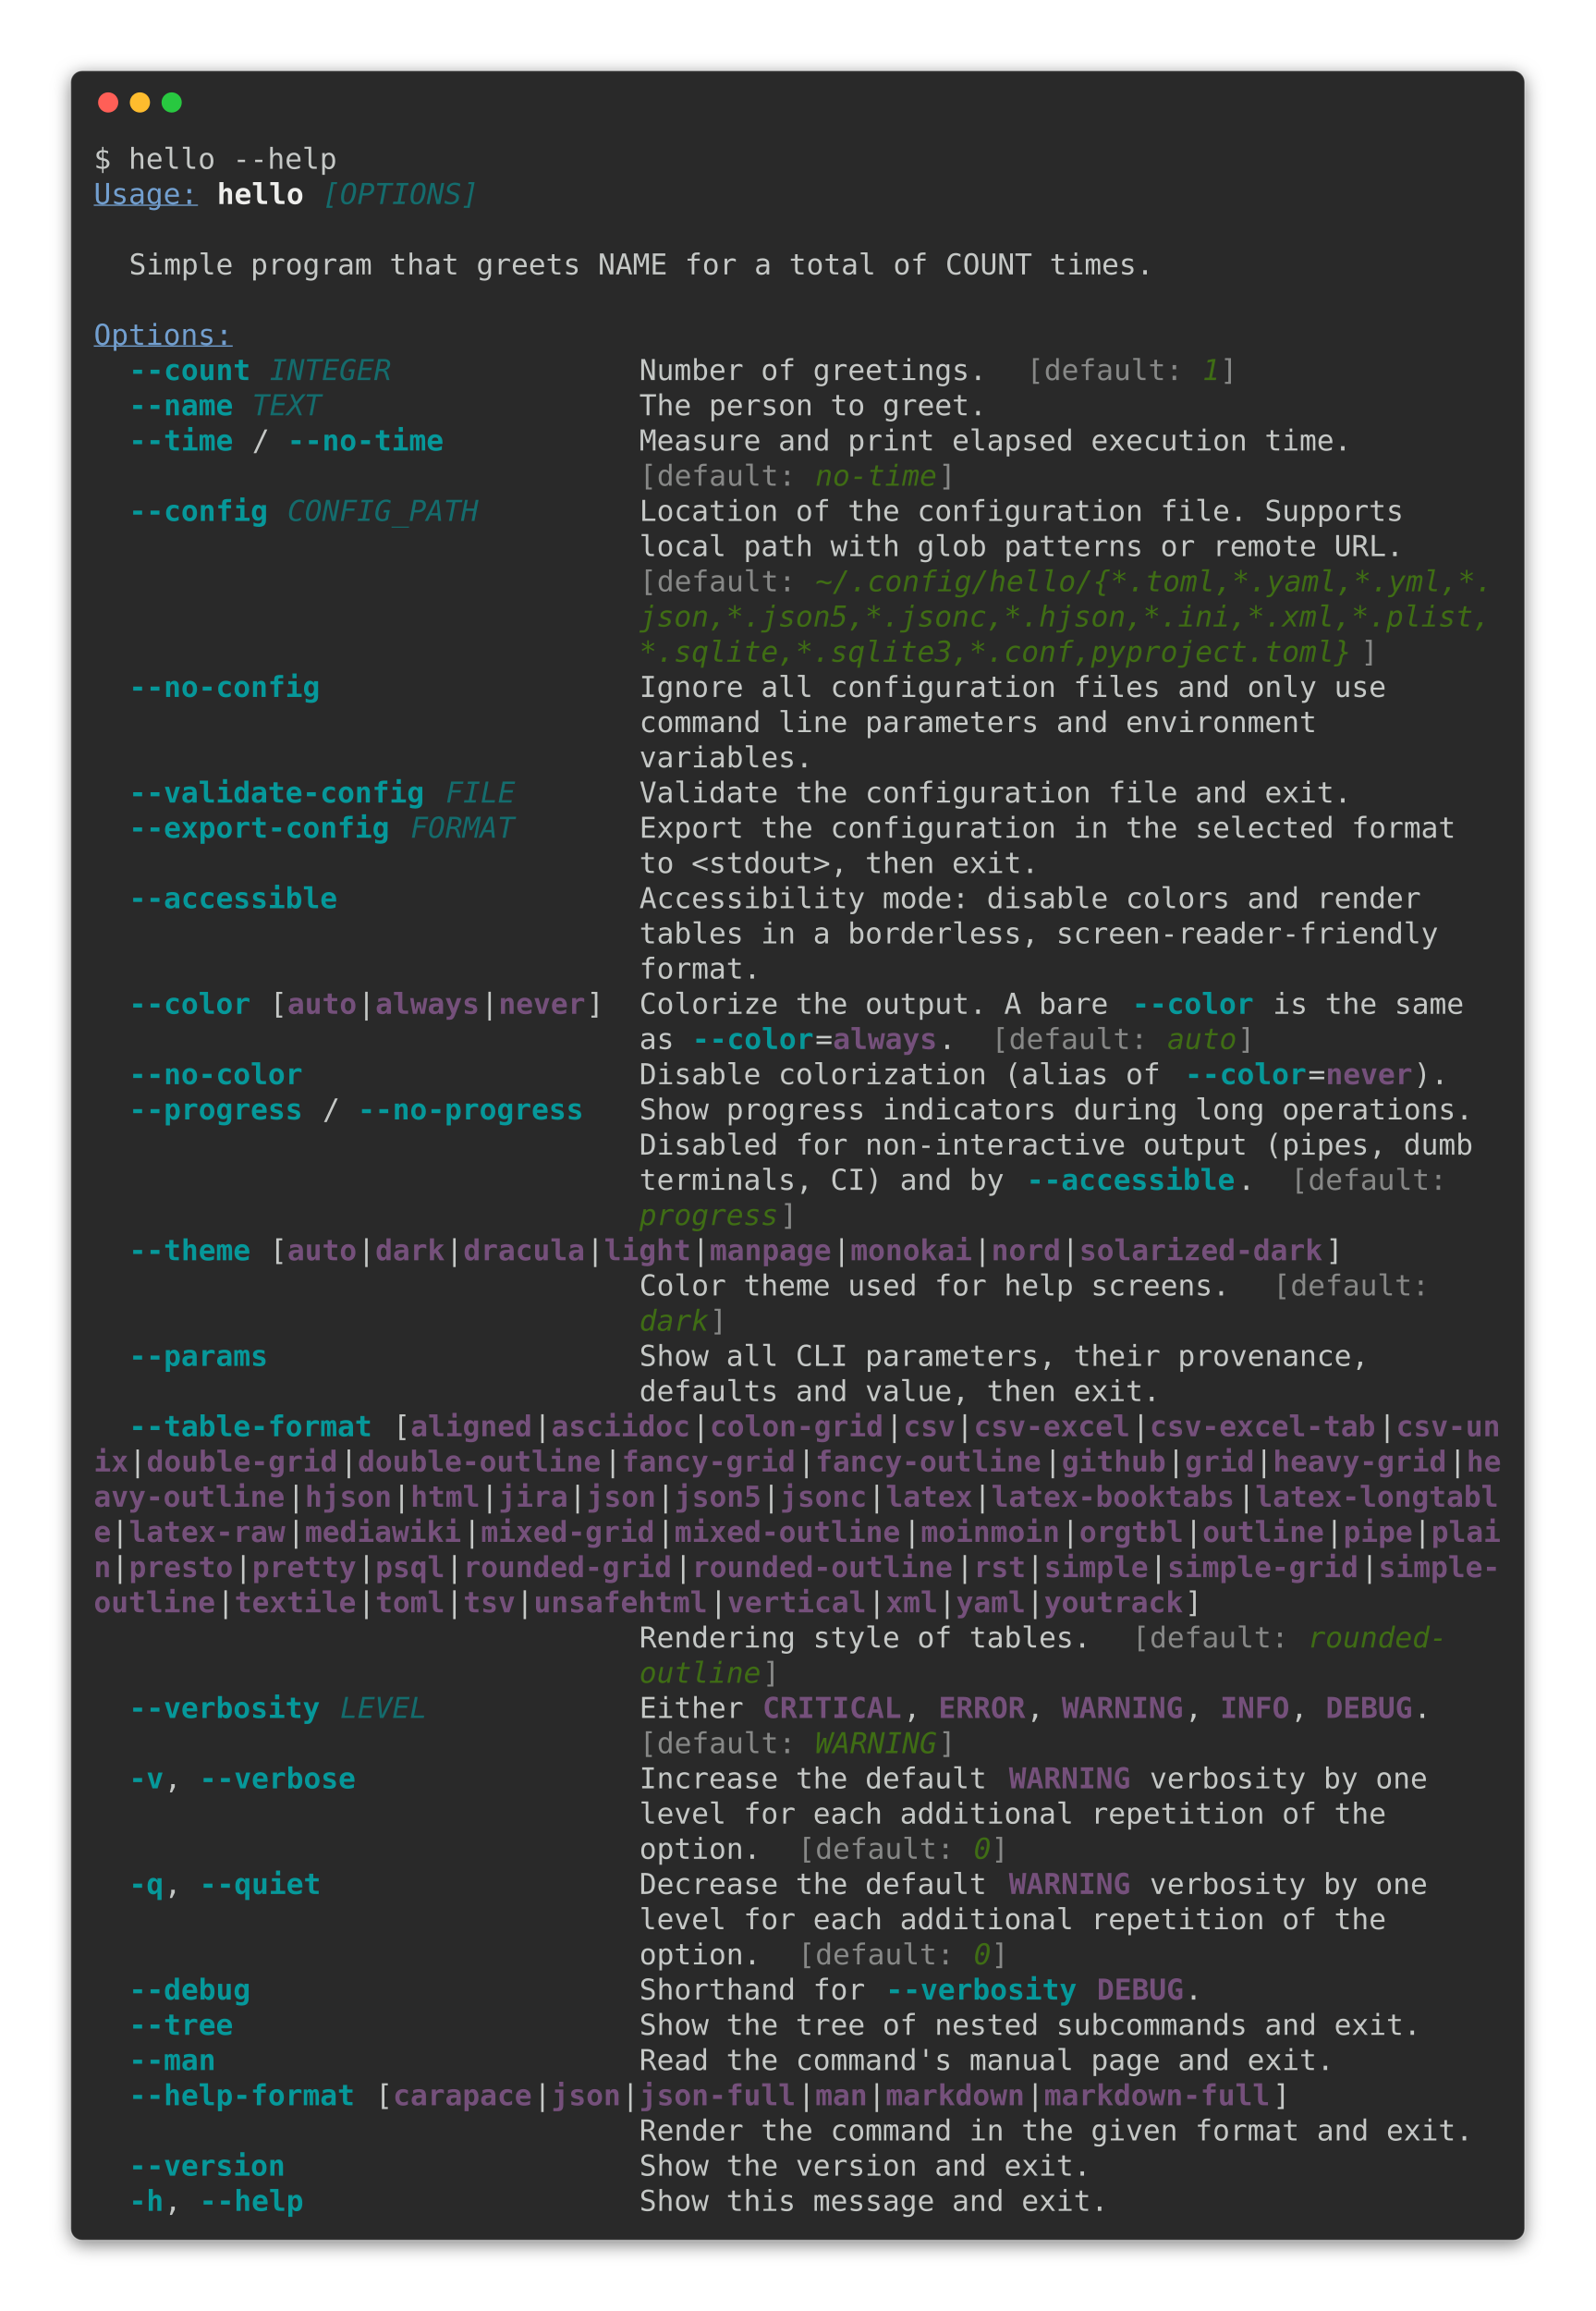
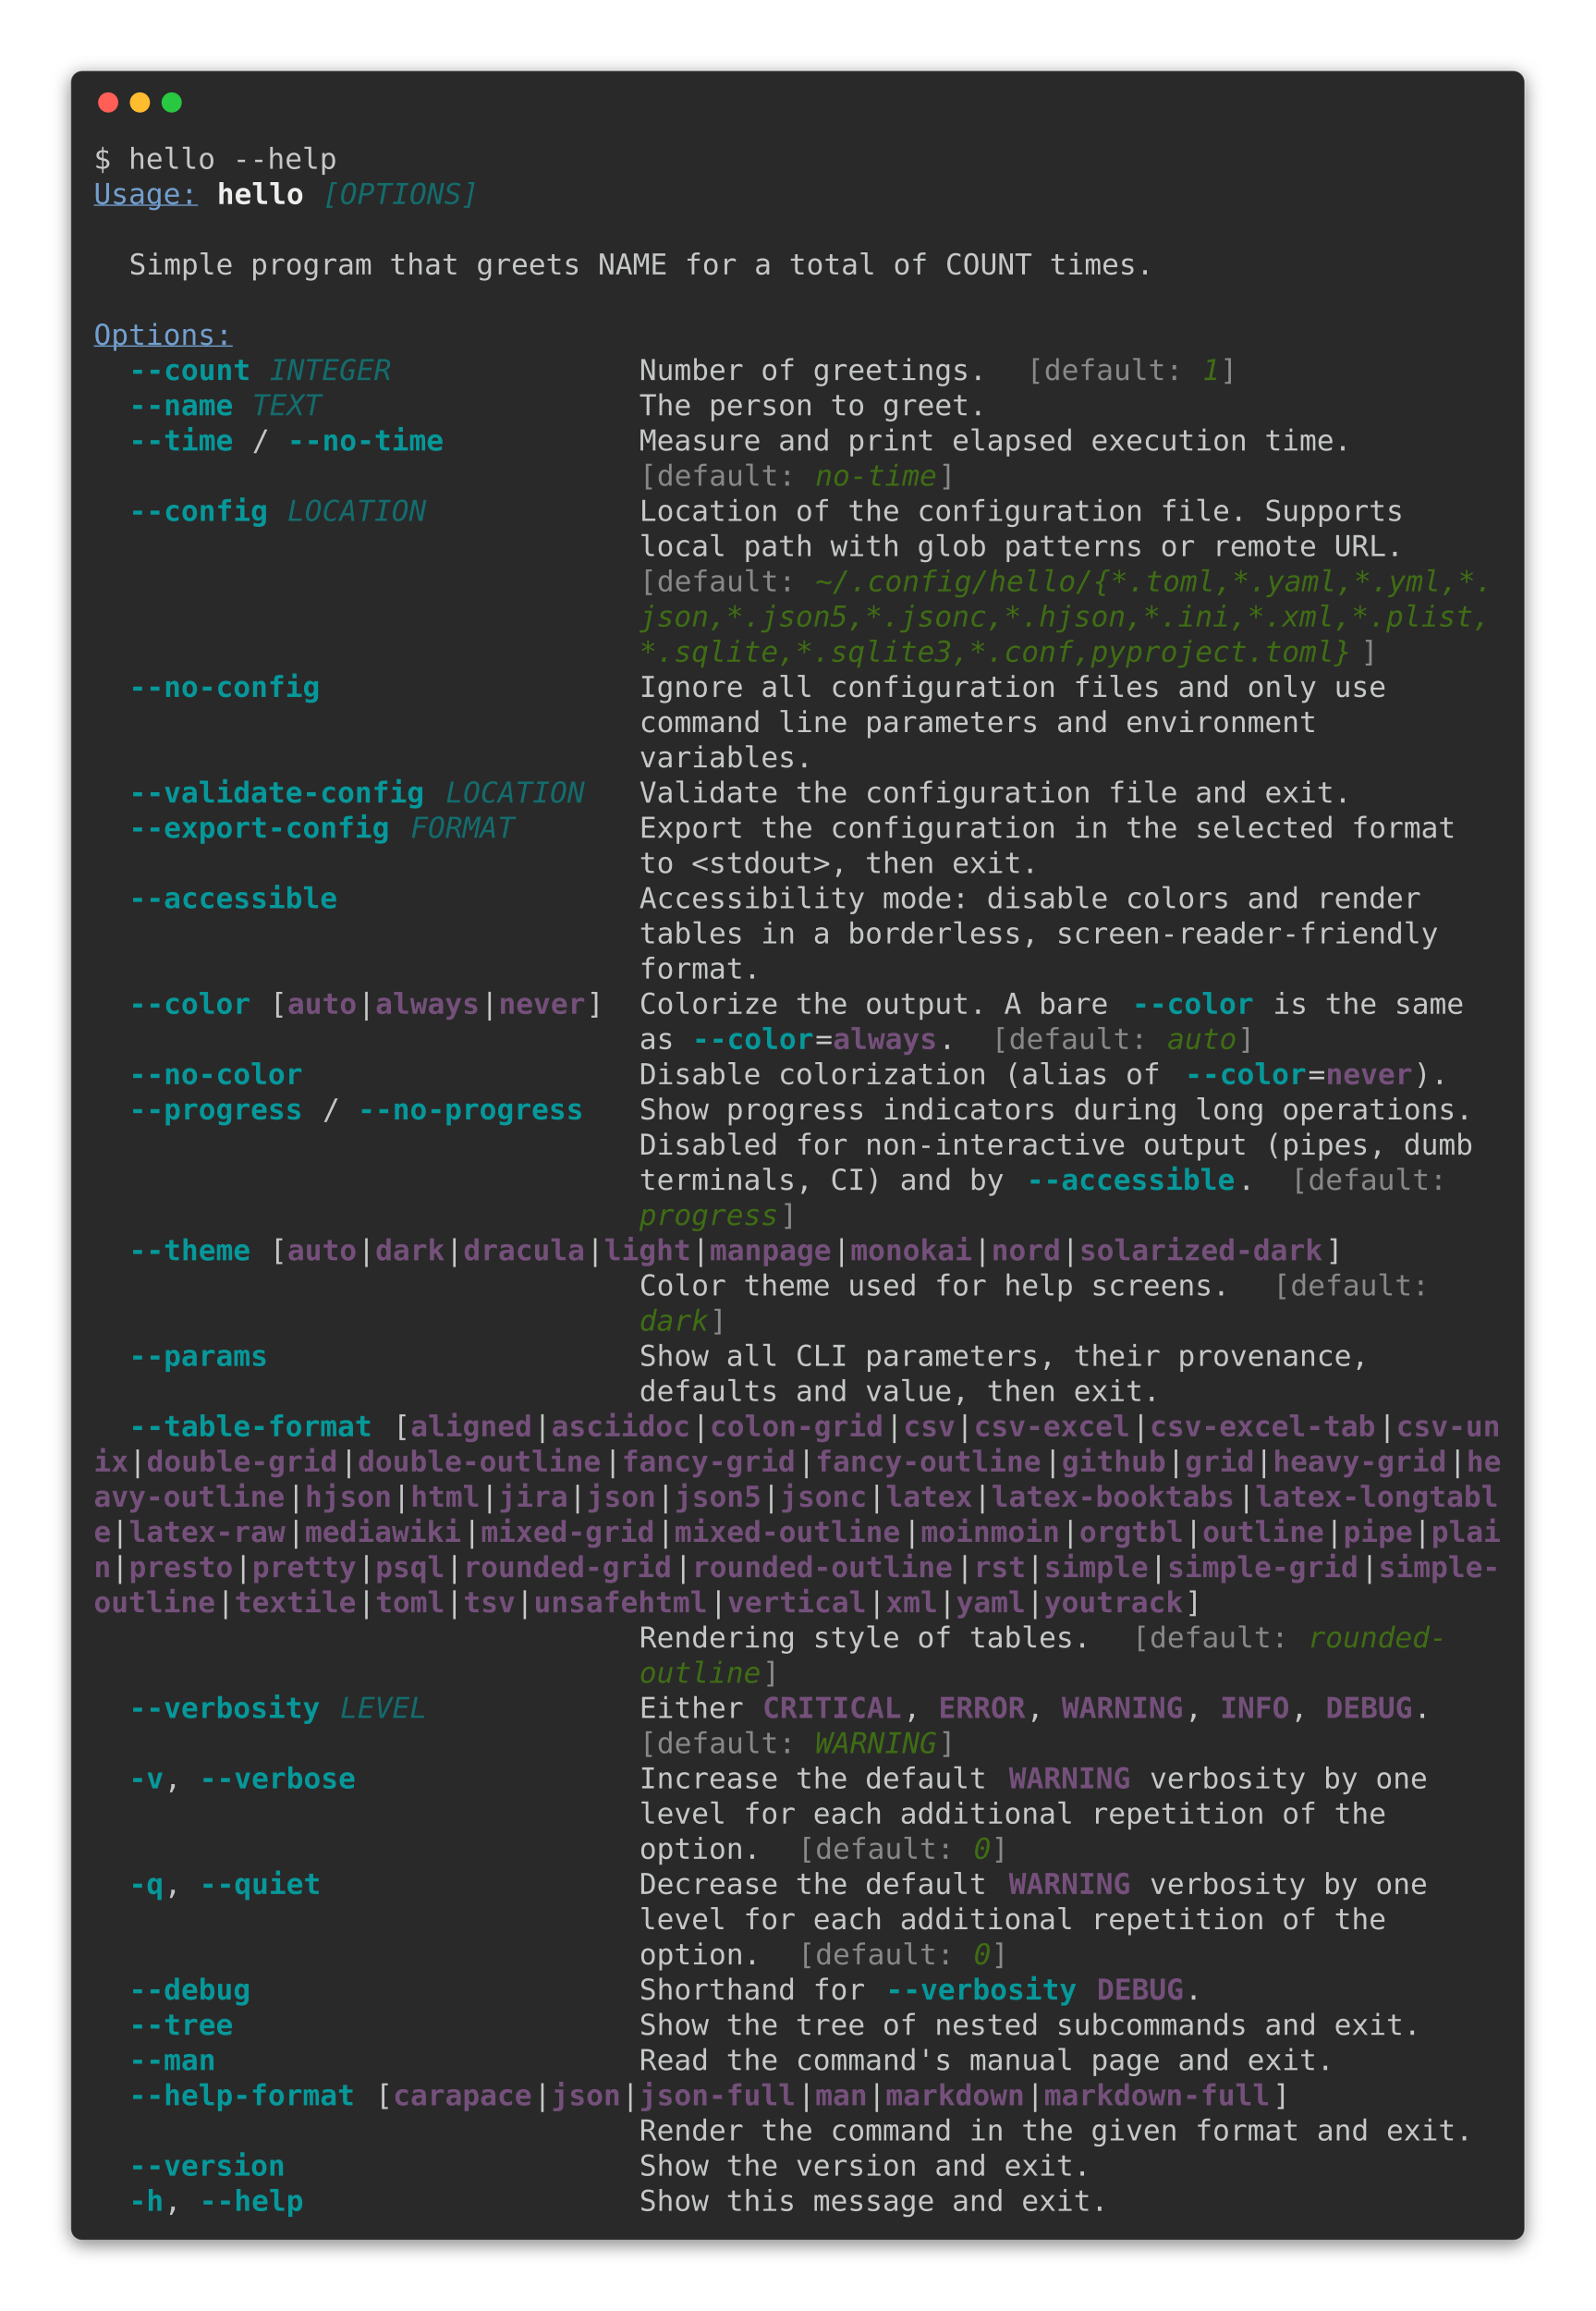
<svg xmlns="http://www.w3.org/2000/svg" viewBox="0 0 1106 1601.6">
  <style>
    .hello-click-extra-screen-matrix {
        font-family: 'Fira Code', 'Cascadia Code', Menlo, Consolas, monospace;
        font-size: 20px;
        line-height: 24.4px;
        font-variant-east-asian: full-width;
    }
    .hello-click-extra-screen-title {
        font-size: 18px;
        font-weight: bold;
        font-family: 'Fira Code', 'Cascadia Code', Menlo, Consolas, monospace;
    }
    .hello-click-extra-screen-r1 { fill: #c5c8c6 }
    .hello-click-extra-screen-r2 { fill: #729fcf;text-decoration: underline }
    .hello-click-extra-screen-r3 { fill: #eeeeec;font-weight: bold }
    .hello-click-extra-screen-r4 { fill: #146c6d;font-style: italic }
    .hello-click-extra-screen-r5 { fill: #06989a;font-weight: bold }
    .hello-click-extra-screen-r6 { fill: #878887 }
    .hello-click-extra-screen-r7 { fill: #3f6d14;font-style: italic }
    .hello-click-extra-screen-r8 { fill: #75507b;font-weight: bold }
</style>
  <defs>
    <clipPath id="hello-click-extra-screen-clip">
      <rect x="65" y="97" width="976" height="1439.6" />
    </clipPath>
    <filter id="hello-click-extra-screen-shadow" x="-50%" y="-50%" width="200%" height="200%">
      <feGaussianBlur in="SourceAlpha" stdDeviation="6" />
      <feOffset dx="0" dy="3" result="cast" />
      <feFlood flood-color="rgba(0,0,0,0.5)" />
      <feComposite in2="cast" operator="in" result="shadow" />
      <feComposite in="shadow" in2="SourceAlpha" operator="out" />
    </filter>
  </defs>
  <rect filter="url(#hello-click-extra-screen-shadow)" x="49" y="49" width="1008" height="1503.6" rx="8" />
  <rect fill="#292929" stroke="rgba(255,255,255,0.35)" stroke-width="1" x="49" y="49" width="1008" height="1503.6" rx="8" />
  <g transform="translate(49, 49)">
    <g transform="translate(26,22)">
      <circle cx="0" cy="0" r="7" fill="#ff5f57" />
      <circle cx="22" cy="0" r="7" fill="#febc2e" />
      <circle cx="44" cy="0" r="7" fill="#28c840" />
    </g>
  </g>
  <g clip-path="url(#hello-click-extra-screen-clip)">
    <g transform="translate(65, 97)">
      <g class="hello-click-extra-screen-matrix" font-family="monospace" font-size="20" fill="#c5c8c6">
        <text class="hello-click-extra-screen-r1" x="0" textLength="170.8" y="20">$ hello --help</text>
        <text class="hello-click-extra-screen-r2" x="0" textLength="73.2" y="44.4">Usage:</text>
        <text class="hello-click-extra-screen-r3" x="85.4" textLength="61" y="44.4">hello</text>
        <text class="hello-click-extra-screen-r4" x="158.6" textLength="109.8" y="44.4">[OPTIONS]</text>
        <text class="hello-click-extra-screen-r1" x="24.4" textLength="719.8" y="93.2">Simple program that greets NAME for a total of COUNT times.</text>
        <text class="hello-click-extra-screen-r2" x="0" textLength="97.6" y="142">Options:</text>
        <text class="hello-click-extra-screen-r5" x="24.4" textLength="85.4" y="166.4">--count</text>
        <text class="hello-click-extra-screen-r4" x="122" textLength="85.4" y="166.4">INTEGER</text>
        <text class="hello-click-extra-screen-r1" x="378.2" textLength="244" y="166.4">Number of greetings.</text>
        <text class="hello-click-extra-screen-r6" x="646.6" textLength="12.2" y="166.4">[</text>
        <text class="hello-click-extra-screen-r6" x="658.8" textLength="97.6" y="166.4">default:</text>
        <text class="hello-click-extra-screen-r7" x="768.6" textLength="12.2" y="166.4">1</text>
        <text class="hello-click-extra-screen-r6" x="780.8" textLength="12.2" y="166.4">]</text>
        <text class="hello-click-extra-screen-r5" x="24.4" textLength="73.2" y="190.8">--name</text>
        <text class="hello-click-extra-screen-r4" x="109.8" textLength="48.8" y="190.8">TEXT</text>
        <text class="hello-click-extra-screen-r1" x="378.2" textLength="244" y="190.8">The person to greet.</text>
        <text class="hello-click-extra-screen-r5" x="24.4" textLength="73.2" y="215.2">--time</text>
        <text class="hello-click-extra-screen-r1" x="109.8" textLength="12.2" y="215.2">/</text>
        <text class="hello-click-extra-screen-r5" x="134.2" textLength="109.8" y="215.2">--no-time</text>
        <text class="hello-click-extra-screen-r1" x="378.2" textLength="500.2" y="215.2">Measure and print elapsed execution time.</text>
        <text class="hello-click-extra-screen-r6" x="378.2" textLength="12.2" y="239.6">[</text>
        <text class="hello-click-extra-screen-r6" x="390.4" textLength="97.6" y="239.6">default:</text>
        <text class="hello-click-extra-screen-r7" x="500.2" textLength="85.4" y="239.6">no-time</text>
        <text class="hello-click-extra-screen-r6" x="585.6" textLength="12.2" y="239.6">]</text>
        <text class="hello-click-extra-screen-r5" x="24.4" textLength="97.6" y="264">--config</text>
-         <text class="hello-click-extra-screen-r4" x="134.2" textLength="134.2" y="264">CONFIG_PATH</text>
+         <text class="hello-click-extra-screen-r4" x="134.2" textLength="97.6" y="264">LOCATION</text>
        <text class="hello-click-extra-screen-r1" x="378.2" textLength="536.8" y="264">Location of the configuration file. Supports</text>
        <text class="hello-click-extra-screen-r1" x="378.2" textLength="536.8" y="288.4">local path with glob patterns or remote URL.</text>
        <text class="hello-click-extra-screen-r6" x="378.2" textLength="12.2" y="312.8">[</text>
        <text class="hello-click-extra-screen-r6" x="390.4" textLength="97.6" y="312.8">default:</text>
        <text class="hello-click-extra-screen-r7" x="500.2" textLength="475.8" y="312.8">~/.config/hello/{*.toml,*.yaml,*.yml,*.</text>
        <text class="hello-click-extra-screen-r7" x="378.2" textLength="597.8" y="337.2">json,*.json5,*.jsonc,*.hjson,*.ini,*.xml,*.plist,</text>
        <text class="hello-click-extra-screen-r7" x="378.2" textLength="500.2" y="361.6">*.sqlite,*.sqlite3,*.conf,pyproject.toml}</text>
        <text class="hello-click-extra-screen-r6" x="878.4" textLength="12.2" y="361.6">]</text>
        <text class="hello-click-extra-screen-r5" x="24.4" textLength="134.2" y="386">--no-config</text>
        <text class="hello-click-extra-screen-r1" x="378.2" textLength="524.6" y="386">Ignore all configuration files and only use</text>
        <text class="hello-click-extra-screen-r1" x="378.2" textLength="475.8" y="410.4">command line parameters and environment</text>
        <text class="hello-click-extra-screen-r1" x="378.2" textLength="122" y="434.8">variables.</text>
        <text class="hello-click-extra-screen-r5" x="24.4" textLength="207.4" y="459.2">--validate-config</text>
-         <text class="hello-click-extra-screen-r4" x="244" textLength="48.8" y="459.2">FILE</text>
+         <text class="hello-click-extra-screen-r4" x="244" textLength="97.6" y="459.2">LOCATION</text>
        <text class="hello-click-extra-screen-r1" x="378.2" textLength="500.2" y="459.2">Validate the configuration file and exit.</text>
        <text class="hello-click-extra-screen-r5" x="24.4" textLength="183" y="483.6">--export-config</text>
        <text class="hello-click-extra-screen-r4" x="219.6" textLength="73.2" y="483.6">FORMAT</text>
        <text class="hello-click-extra-screen-r1" x="378.2" textLength="573.4" y="483.6">Export the configuration in the selected format</text>
        <text class="hello-click-extra-screen-r1" x="378.2" textLength="280.6" y="508">to &lt;stdout&gt;, then exit.</text>
        <text class="hello-click-extra-screen-r5" x="24.4" textLength="146.4" y="532.4">--accessible</text>
        <text class="hello-click-extra-screen-r1" x="378.2" textLength="549" y="532.4">Accessibility mode: disable colors and render</text>
        <text class="hello-click-extra-screen-r1" x="378.2" textLength="561.2" y="556.8">tables in a borderless, screen-reader-friendly</text>
        <text class="hello-click-extra-screen-r1" x="378.2" textLength="85.4" y="581.2">format.</text>
        <text class="hello-click-extra-screen-r5" x="24.4" textLength="85.4" y="605.6">--color</text>
        <text class="hello-click-extra-screen-r1" x="122" textLength="12.2" y="605.6">[</text>
        <text class="hello-click-extra-screen-r8" x="134.2" textLength="48.8" y="605.6">auto</text>
        <text class="hello-click-extra-screen-r1" x="183" textLength="12.2" y="605.6">|</text>
        <text class="hello-click-extra-screen-r8" x="195.2" textLength="73.2" y="605.6">always</text>
        <text class="hello-click-extra-screen-r1" x="268.4" textLength="12.2" y="605.6">|</text>
        <text class="hello-click-extra-screen-r8" x="280.6" textLength="61" y="605.6">never</text>
        <text class="hello-click-extra-screen-r1" x="341.6" textLength="12.2" y="605.6">]</text>
        <text class="hello-click-extra-screen-r1" x="378.2" textLength="329.4" y="605.6">Colorize the output. A bare</text>
        <text class="hello-click-extra-screen-r5" x="719.8" textLength="85.4" y="605.6">--color</text>
        <text class="hello-click-extra-screen-r1" x="817.4" textLength="134.2" y="605.6">is the same</text>
        <text class="hello-click-extra-screen-r1" x="378.2" textLength="24.4" y="630">as</text>
        <text class="hello-click-extra-screen-r5" x="414.8" textLength="85.4" y="630">--color</text>
        <text class="hello-click-extra-screen-r1" x="500.2" textLength="12.2" y="630">=</text>
        <text class="hello-click-extra-screen-r8" x="512.4" textLength="73.2" y="630">always</text>
        <text class="hello-click-extra-screen-r1" x="585.6" textLength="12.2" y="630">.</text>
        <text class="hello-click-extra-screen-r6" x="622.2" textLength="12.2" y="630">[</text>
        <text class="hello-click-extra-screen-r6" x="634.4" textLength="97.6" y="630">default:</text>
        <text class="hello-click-extra-screen-r7" x="744.2" textLength="48.8" y="630">auto</text>
        <text class="hello-click-extra-screen-r6" x="793" textLength="12.2" y="630">]</text>
        <text class="hello-click-extra-screen-r5" x="24.4" textLength="122" y="654.4">--no-color</text>
        <text class="hello-click-extra-screen-r1" x="378.2" textLength="366" y="654.4">Disable colorization (alias of</text>
        <text class="hello-click-extra-screen-r5" x="756.4" textLength="85.4" y="654.4">--color</text>
        <text class="hello-click-extra-screen-r1" x="841.8" textLength="12.2" y="654.4">=</text>
        <text class="hello-click-extra-screen-r8" x="854" textLength="61" y="654.4">never</text>
        <text class="hello-click-extra-screen-r1" x="915" textLength="24.4" y="654.4">).</text>
        <text class="hello-click-extra-screen-r5" x="24.4" textLength="122" y="678.8">--progress</text>
        <text class="hello-click-extra-screen-r1" x="158.6" textLength="12.2" y="678.8">/</text>
        <text class="hello-click-extra-screen-r5" x="183" textLength="158.6" y="678.8">--no-progress</text>
        <text class="hello-click-extra-screen-r1" x="378.2" textLength="585.6" y="678.8">Show progress indicators during long operations.</text>
        <text class="hello-click-extra-screen-r1" x="378.2" textLength="585.6" y="703.2">Disabled for non-interactive output (pipes, dumb</text>
        <text class="hello-click-extra-screen-r1" x="378.2" textLength="256.2" y="727.6">terminals, CI) and by</text>
        <text class="hello-click-extra-screen-r5" x="646.6" textLength="146.4" y="727.6">--accessible</text>
        <text class="hello-click-extra-screen-r1" x="793" textLength="12.2" y="727.6">.</text>
        <text class="hello-click-extra-screen-r6" x="829.6" textLength="12.2" y="727.6">[</text>
        <text class="hello-click-extra-screen-r6" x="841.8" textLength="97.6" y="727.6">default:</text>
        <text class="hello-click-extra-screen-r7" x="378.2" textLength="97.6" y="752">progress</text>
        <text class="hello-click-extra-screen-r6" x="475.8" textLength="12.2" y="752">]</text>
        <text class="hello-click-extra-screen-r5" x="24.4" textLength="85.4" y="776.4">--theme</text>
        <text class="hello-click-extra-screen-r1" x="122" textLength="12.2" y="776.4">[</text>
        <text class="hello-click-extra-screen-r8" x="134.2" textLength="48.8" y="776.4">auto</text>
        <text class="hello-click-extra-screen-r1" x="183" textLength="12.2" y="776.4">|</text>
        <text class="hello-click-extra-screen-r8" x="195.2" textLength="48.8" y="776.4">dark</text>
        <text class="hello-click-extra-screen-r1" x="244" textLength="12.2" y="776.4">|</text>
        <text class="hello-click-extra-screen-r8" x="256.2" textLength="85.4" y="776.4">dracula</text>
        <text class="hello-click-extra-screen-r1" x="341.6" textLength="12.2" y="776.4">|</text>
        <text class="hello-click-extra-screen-r8" x="353.8" textLength="61" y="776.4">light</text>
        <text class="hello-click-extra-screen-r1" x="414.8" textLength="12.2" y="776.4">|</text>
        <text class="hello-click-extra-screen-r8" x="427" textLength="85.4" y="776.4">manpage</text>
        <text class="hello-click-extra-screen-r1" x="512.4" textLength="12.2" y="776.4">|</text>
        <text class="hello-click-extra-screen-r8" x="524.6" textLength="85.4" y="776.4">monokai</text>
        <text class="hello-click-extra-screen-r1" x="610" textLength="12.2" y="776.4">|</text>
        <text class="hello-click-extra-screen-r8" x="622.2" textLength="48.8" y="776.4">nord</text>
        <text class="hello-click-extra-screen-r1" x="671" textLength="12.2" y="776.4">|</text>
        <text class="hello-click-extra-screen-r8" x="683.2" textLength="170.8" y="776.4">solarized-dark</text>
        <text class="hello-click-extra-screen-r1" x="854" textLength="12.2" y="776.4">]</text>
        <text class="hello-click-extra-screen-r1" x="378.2" textLength="414.8" y="800.8">Color theme used for help screens.</text>
        <text class="hello-click-extra-screen-r6" x="817.4" textLength="12.2" y="800.8">[</text>
        <text class="hello-click-extra-screen-r6" x="829.6" textLength="97.6" y="800.8">default:</text>
        <text class="hello-click-extra-screen-r7" x="378.2" textLength="48.8" y="825.2">dark</text>
        <text class="hello-click-extra-screen-r6" x="427" textLength="12.2" y="825.2">]</text>
        <text class="hello-click-extra-screen-r5" x="24.4" textLength="97.6" y="849.6">--params</text>
        <text class="hello-click-extra-screen-r1" x="378.2" textLength="512.4" y="849.6">Show all CLI parameters, their provenance,</text>
        <text class="hello-click-extra-screen-r1" x="378.2" textLength="366" y="874">defaults and value, then exit.</text>
        <text class="hello-click-extra-screen-r5" x="24.4" textLength="170.8" y="898.4">--table-format</text>
        <text class="hello-click-extra-screen-r1" x="207.4" textLength="12.2" y="898.4">[</text>
        <text class="hello-click-extra-screen-r8" x="219.6" textLength="85.4" y="898.4">aligned</text>
        <text class="hello-click-extra-screen-r1" x="305" textLength="12.2" y="898.4">|</text>
        <text class="hello-click-extra-screen-r8" x="317.2" textLength="97.6" y="898.4">asciidoc</text>
        <text class="hello-click-extra-screen-r1" x="414.8" textLength="12.2" y="898.4">|</text>
        <text class="hello-click-extra-screen-r8" x="427" textLength="122" y="898.4">colon-grid</text>
        <text class="hello-click-extra-screen-r1" x="549" textLength="12.2" y="898.4">|</text>
        <text class="hello-click-extra-screen-r8" x="561.2" textLength="36.6" y="898.4">csv</text>
        <text class="hello-click-extra-screen-r1" x="597.8" textLength="12.2" y="898.4">|</text>
        <text class="hello-click-extra-screen-r8" x="610" textLength="109.8" y="898.4">csv-excel</text>
        <text class="hello-click-extra-screen-r1" x="719.8" textLength="12.2" y="898.4">|</text>
        <text class="hello-click-extra-screen-r8" x="732" textLength="158.6" y="898.4">csv-excel-tab</text>
        <text class="hello-click-extra-screen-r1" x="890.6" textLength="12.2" y="898.4">|</text>
        <text class="hello-click-extra-screen-r8" x="902.8" textLength="73.2" y="898.4">csv-un</text>
        <text class="hello-click-extra-screen-r8" x="0" textLength="24.4" y="922.8">ix</text>
        <text class="hello-click-extra-screen-r1" x="24.4" textLength="12.2" y="922.8">|</text>
        <text class="hello-click-extra-screen-r8" x="36.6" textLength="134.2" y="922.8">double-grid</text>
        <text class="hello-click-extra-screen-r1" x="170.8" textLength="12.2" y="922.8">|</text>
        <text class="hello-click-extra-screen-r8" x="183" textLength="170.8" y="922.8">double-outline</text>
        <text class="hello-click-extra-screen-r1" x="353.8" textLength="12.2" y="922.8">|</text>
        <text class="hello-click-extra-screen-r8" x="366" textLength="122" y="922.8">fancy-grid</text>
        <text class="hello-click-extra-screen-r1" x="488" textLength="12.2" y="922.8">|</text>
        <text class="hello-click-extra-screen-r8" x="500.2" textLength="158.6" y="922.8">fancy-outline</text>
        <text class="hello-click-extra-screen-r1" x="658.8" textLength="12.2" y="922.8">|</text>
        <text class="hello-click-extra-screen-r8" x="671" textLength="73.2" y="922.8">github</text>
        <text class="hello-click-extra-screen-r1" x="744.2" textLength="12.2" y="922.8">|</text>
        <text class="hello-click-extra-screen-r8" x="756.4" textLength="48.8" y="922.8">grid</text>
        <text class="hello-click-extra-screen-r1" x="805.2" textLength="12.2" y="922.8">|</text>
        <text class="hello-click-extra-screen-r8" x="817.4" textLength="122" y="922.8">heavy-grid</text>
        <text class="hello-click-extra-screen-r1" x="939.4" textLength="12.2" y="922.8">|</text>
        <text class="hello-click-extra-screen-r8" x="951.6" textLength="24.4" y="922.8">he</text>
        <text class="hello-click-extra-screen-r8" x="0" textLength="134.2" y="947.2">avy-outline</text>
        <text class="hello-click-extra-screen-r1" x="134.2" textLength="12.2" y="947.2">|</text>
        <text class="hello-click-extra-screen-r8" x="146.4" textLength="61" y="947.2">hjson</text>
        <text class="hello-click-extra-screen-r1" x="207.4" textLength="12.2" y="947.2">|</text>
        <text class="hello-click-extra-screen-r8" x="219.6" textLength="48.8" y="947.2">html</text>
        <text class="hello-click-extra-screen-r1" x="268.4" textLength="12.2" y="947.2">|</text>
        <text class="hello-click-extra-screen-r8" x="280.6" textLength="48.8" y="947.2">jira</text>
        <text class="hello-click-extra-screen-r1" x="329.4" textLength="12.2" y="947.2">|</text>
        <text class="hello-click-extra-screen-r8" x="341.6" textLength="48.8" y="947.2">json</text>
        <text class="hello-click-extra-screen-r1" x="390.4" textLength="12.2" y="947.2">|</text>
        <text class="hello-click-extra-screen-r8" x="402.6" textLength="61" y="947.2">json5</text>
        <text class="hello-click-extra-screen-r1" x="463.6" textLength="12.2" y="947.2">|</text>
        <text class="hello-click-extra-screen-r8" x="475.8" textLength="61" y="947.2">jsonc</text>
        <text class="hello-click-extra-screen-r1" x="536.8" textLength="12.2" y="947.2">|</text>
        <text class="hello-click-extra-screen-r8" x="549" textLength="61" y="947.2">latex</text>
        <text class="hello-click-extra-screen-r1" x="610" textLength="12.2" y="947.2">|</text>
        <text class="hello-click-extra-screen-r8" x="622.2" textLength="170.8" y="947.2">latex-booktabs</text>
        <text class="hello-click-extra-screen-r1" x="793" textLength="12.2" y="947.2">|</text>
        <text class="hello-click-extra-screen-r8" x="805.2" textLength="170.8" y="947.2">latex-longtabl</text>
        <text class="hello-click-extra-screen-r8" x="0" textLength="12.2" y="971.6">e</text>
        <text class="hello-click-extra-screen-r1" x="12.2" textLength="12.2" y="971.6">|</text>
        <text class="hello-click-extra-screen-r8" x="24.4" textLength="109.8" y="971.6">latex-raw</text>
        <text class="hello-click-extra-screen-r1" x="134.2" textLength="12.2" y="971.6">|</text>
        <text class="hello-click-extra-screen-r8" x="146.4" textLength="109.8" y="971.6">mediawiki</text>
        <text class="hello-click-extra-screen-r1" x="256.2" textLength="12.2" y="971.6">|</text>
        <text class="hello-click-extra-screen-r8" x="268.4" textLength="122" y="971.6">mixed-grid</text>
        <text class="hello-click-extra-screen-r1" x="390.4" textLength="12.2" y="971.6">|</text>
        <text class="hello-click-extra-screen-r8" x="402.6" textLength="158.6" y="971.6">mixed-outline</text>
        <text class="hello-click-extra-screen-r1" x="561.2" textLength="12.2" y="971.6">|</text>
        <text class="hello-click-extra-screen-r8" x="573.4" textLength="97.6" y="971.6">moinmoin</text>
        <text class="hello-click-extra-screen-r1" x="671" textLength="12.2" y="971.6">|</text>
        <text class="hello-click-extra-screen-r8" x="683.2" textLength="73.2" y="971.6">orgtbl</text>
        <text class="hello-click-extra-screen-r1" x="756.4" textLength="12.2" y="971.6">|</text>
        <text class="hello-click-extra-screen-r8" x="768.6" textLength="85.4" y="971.6">outline</text>
        <text class="hello-click-extra-screen-r1" x="854" textLength="12.2" y="971.6">|</text>
        <text class="hello-click-extra-screen-r8" x="866.2" textLength="48.8" y="971.6">pipe</text>
        <text class="hello-click-extra-screen-r1" x="915" textLength="12.2" y="971.6">|</text>
        <text class="hello-click-extra-screen-r8" x="927.2" textLength="48.8" y="971.6">plai</text>
        <text class="hello-click-extra-screen-r8" x="0" textLength="12.2" y="996">n</text>
        <text class="hello-click-extra-screen-r1" x="12.2" textLength="12.2" y="996">|</text>
        <text class="hello-click-extra-screen-r8" x="24.4" textLength="73.2" y="996">presto</text>
        <text class="hello-click-extra-screen-r1" x="97.6" textLength="12.2" y="996">|</text>
        <text class="hello-click-extra-screen-r8" x="109.8" textLength="73.2" y="996">pretty</text>
        <text class="hello-click-extra-screen-r1" x="183" textLength="12.2" y="996">|</text>
        <text class="hello-click-extra-screen-r8" x="195.2" textLength="48.8" y="996">psql</text>
        <text class="hello-click-extra-screen-r1" x="244" textLength="12.2" y="996">|</text>
        <text class="hello-click-extra-screen-r8" x="256.2" textLength="146.4" y="996">rounded-grid</text>
        <text class="hello-click-extra-screen-r1" x="402.6" textLength="12.2" y="996">|</text>
        <text class="hello-click-extra-screen-r8" x="414.8" textLength="183" y="996">rounded-outline</text>
        <text class="hello-click-extra-screen-r1" x="597.8" textLength="12.2" y="996">|</text>
        <text class="hello-click-extra-screen-r8" x="610" textLength="36.6" y="996">rst</text>
        <text class="hello-click-extra-screen-r1" x="646.6" textLength="12.2" y="996">|</text>
        <text class="hello-click-extra-screen-r8" x="658.8" textLength="73.2" y="996">simple</text>
        <text class="hello-click-extra-screen-r1" x="732" textLength="12.2" y="996">|</text>
        <text class="hello-click-extra-screen-r8" x="744.2" textLength="134.2" y="996">simple-grid</text>
        <text class="hello-click-extra-screen-r1" x="878.4" textLength="12.2" y="996">|</text>
        <text class="hello-click-extra-screen-r8" x="890.6" textLength="85.4" y="996">simple-</text>
        <text class="hello-click-extra-screen-r8" x="0" textLength="85.4" y="1020.4">outline</text>
        <text class="hello-click-extra-screen-r1" x="85.4" textLength="12.2" y="1020.4">|</text>
        <text class="hello-click-extra-screen-r8" x="97.6" textLength="85.4" y="1020.4">textile</text>
        <text class="hello-click-extra-screen-r1" x="183" textLength="12.2" y="1020.4">|</text>
        <text class="hello-click-extra-screen-r8" x="195.2" textLength="48.8" y="1020.4">toml</text>
        <text class="hello-click-extra-screen-r1" x="244" textLength="12.2" y="1020.4">|</text>
        <text class="hello-click-extra-screen-r8" x="256.2" textLength="36.6" y="1020.4">tsv</text>
        <text class="hello-click-extra-screen-r1" x="292.8" textLength="12.2" y="1020.4">|</text>
        <text class="hello-click-extra-screen-r8" x="305" textLength="122" y="1020.4">unsafehtml</text>
        <text class="hello-click-extra-screen-r1" x="427" textLength="12.2" y="1020.4">|</text>
        <text class="hello-click-extra-screen-r8" x="439.2" textLength="97.6" y="1020.4">vertical</text>
        <text class="hello-click-extra-screen-r1" x="536.8" textLength="12.2" y="1020.4">|</text>
        <text class="hello-click-extra-screen-r8" x="549" textLength="36.6" y="1020.4">xml</text>
        <text class="hello-click-extra-screen-r1" x="585.6" textLength="12.2" y="1020.4">|</text>
        <text class="hello-click-extra-screen-r8" x="597.8" textLength="48.8" y="1020.4">yaml</text>
        <text class="hello-click-extra-screen-r1" x="646.6" textLength="12.2" y="1020.4">|</text>
        <text class="hello-click-extra-screen-r8" x="658.8" textLength="97.6" y="1020.4">youtrack</text>
        <text class="hello-click-extra-screen-r1" x="756.4" textLength="12.2" y="1020.4">]</text>
        <text class="hello-click-extra-screen-r1" x="378.2" textLength="317.2" y="1044.8">Rendering style of tables.</text>
        <text class="hello-click-extra-screen-r6" x="719.8" textLength="12.2" y="1044.8">[</text>
        <text class="hello-click-extra-screen-r6" x="732" textLength="97.6" y="1044.8">default:</text>
        <text class="hello-click-extra-screen-r7" x="841.8" textLength="97.6" y="1044.8">rounded-</text>
        <text class="hello-click-extra-screen-r7" x="378.2" textLength="85.4" y="1069.2">outline</text>
        <text class="hello-click-extra-screen-r6" x="463.6" textLength="12.2" y="1069.2">]</text>
        <text class="hello-click-extra-screen-r5" x="24.4" textLength="134.2" y="1093.6">--verbosity</text>
        <text class="hello-click-extra-screen-r4" x="170.8" textLength="61" y="1093.6">LEVEL</text>
        <text class="hello-click-extra-screen-r1" x="378.2" textLength="73.2" y="1093.6">Either</text>
        <text class="hello-click-extra-screen-r8" x="463.6" textLength="97.6" y="1093.6">CRITICAL</text>
        <text class="hello-click-extra-screen-r1" x="561.2" textLength="12.2" y="1093.6">,</text>
        <text class="hello-click-extra-screen-r8" x="585.6" textLength="61" y="1093.6">ERROR</text>
        <text class="hello-click-extra-screen-r1" x="646.6" textLength="12.2" y="1093.6">,</text>
        <text class="hello-click-extra-screen-r8" x="671" textLength="85.4" y="1093.6">WARNING</text>
        <text class="hello-click-extra-screen-r1" x="756.4" textLength="12.2" y="1093.6">,</text>
        <text class="hello-click-extra-screen-r8" x="780.8" textLength="48.8" y="1093.6">INFO</text>
        <text class="hello-click-extra-screen-r1" x="829.6" textLength="12.2" y="1093.6">,</text>
        <text class="hello-click-extra-screen-r8" x="854" textLength="61" y="1093.6">DEBUG</text>
        <text class="hello-click-extra-screen-r1" x="915" textLength="12.2" y="1093.6">.</text>
        <text class="hello-click-extra-screen-r6" x="378.2" textLength="12.2" y="1118">[</text>
        <text class="hello-click-extra-screen-r6" x="390.4" textLength="97.6" y="1118">default:</text>
        <text class="hello-click-extra-screen-r7" x="500.2" textLength="85.4" y="1118">WARNING</text>
        <text class="hello-click-extra-screen-r6" x="585.6" textLength="12.2" y="1118">]</text>
        <text class="hello-click-extra-screen-r5" x="24.4" textLength="24.4" y="1142.4">-v</text>
        <text class="hello-click-extra-screen-r1" x="48.8" textLength="12.2" y="1142.4">,</text>
        <text class="hello-click-extra-screen-r5" x="73.2" textLength="109.8" y="1142.4">--verbose</text>
        <text class="hello-click-extra-screen-r1" x="378.2" textLength="244" y="1142.4">Increase the default</text>
        <text class="hello-click-extra-screen-r8" x="634.4" textLength="85.4" y="1142.4">WARNING</text>
        <text class="hello-click-extra-screen-r1" x="732" textLength="195.2" y="1142.4">verbosity by one</text>
        <text class="hello-click-extra-screen-r1" x="378.2" textLength="524.6" y="1166.8">level for each additional repetition of the</text>
        <text class="hello-click-extra-screen-r1" x="378.2" textLength="85.4" y="1191.2">option.</text>
        <text class="hello-click-extra-screen-r6" x="488" textLength="12.2" y="1191.2">[</text>
        <text class="hello-click-extra-screen-r6" x="500.2" textLength="97.6" y="1191.2">default:</text>
        <text class="hello-click-extra-screen-r7" x="610" textLength="12.2" y="1191.2">0</text>
        <text class="hello-click-extra-screen-r6" x="622.2" textLength="12.2" y="1191.2">]</text>
        <text class="hello-click-extra-screen-r5" x="24.4" textLength="24.4" y="1215.6">-q</text>
        <text class="hello-click-extra-screen-r1" x="48.8" textLength="12.2" y="1215.6">,</text>
        <text class="hello-click-extra-screen-r5" x="73.2" textLength="85.4" y="1215.6">--quiet</text>
        <text class="hello-click-extra-screen-r1" x="378.2" textLength="244" y="1215.6">Decrease the default</text>
        <text class="hello-click-extra-screen-r8" x="634.4" textLength="85.4" y="1215.6">WARNING</text>
        <text class="hello-click-extra-screen-r1" x="732" textLength="195.2" y="1215.6">verbosity by one</text>
        <text class="hello-click-extra-screen-r1" x="378.2" textLength="524.6" y="1240">level for each additional repetition of the</text>
        <text class="hello-click-extra-screen-r1" x="378.2" textLength="85.4" y="1264.4">option.</text>
        <text class="hello-click-extra-screen-r6" x="488" textLength="12.2" y="1264.4">[</text>
        <text class="hello-click-extra-screen-r6" x="500.2" textLength="97.6" y="1264.4">default:</text>
        <text class="hello-click-extra-screen-r7" x="610" textLength="12.2" y="1264.4">0</text>
        <text class="hello-click-extra-screen-r6" x="622.2" textLength="12.2" y="1264.4">]</text>
        <text class="hello-click-extra-screen-r5" x="24.4" textLength="85.4" y="1288.8">--debug</text>
        <text class="hello-click-extra-screen-r1" x="378.2" textLength="158.6" y="1288.8">Shorthand for</text>
        <text class="hello-click-extra-screen-r5" x="549" textLength="134.2" y="1288.8">--verbosity</text>
        <text class="hello-click-extra-screen-r8" x="695.4" textLength="61" y="1288.8">DEBUG</text>
        <text class="hello-click-extra-screen-r1" x="756.4" textLength="12.2" y="1288.8">.</text>
        <text class="hello-click-extra-screen-r5" x="24.4" textLength="73.2" y="1313.2">--tree</text>
        <text class="hello-click-extra-screen-r1" x="378.2" textLength="549" y="1313.2">Show the tree of nested subcommands and exit.</text>
        <text class="hello-click-extra-screen-r5" x="24.4" textLength="61" y="1337.6">--man</text>
        <text class="hello-click-extra-screen-r1" x="378.2" textLength="488" y="1337.6">Read the command's manual page and exit.</text>
        <text class="hello-click-extra-screen-r5" x="24.4" textLength="158.6" y="1362">--help-format</text>
        <text class="hello-click-extra-screen-r1" x="195.2" textLength="12.2" y="1362">[</text>
        <text class="hello-click-extra-screen-r8" x="207.4" textLength="97.6" y="1362">carapace</text>
        <text class="hello-click-extra-screen-r1" x="305" textLength="12.2" y="1362">|</text>
        <text class="hello-click-extra-screen-r8" x="317.2" textLength="48.8" y="1362">json</text>
        <text class="hello-click-extra-screen-r1" x="366" textLength="12.2" y="1362">|</text>
        <text class="hello-click-extra-screen-r8" x="378.2" textLength="109.8" y="1362">json-full</text>
        <text class="hello-click-extra-screen-r1" x="488" textLength="12.2" y="1362">|</text>
        <text class="hello-click-extra-screen-r8" x="500.2" textLength="36.6" y="1362">man</text>
        <text class="hello-click-extra-screen-r1" x="536.8" textLength="12.2" y="1362">|</text>
        <text class="hello-click-extra-screen-r8" x="549" textLength="97.6" y="1362">markdown</text>
        <text class="hello-click-extra-screen-r1" x="646.6" textLength="12.2" y="1362">|</text>
        <text class="hello-click-extra-screen-r8" x="658.8" textLength="158.6" y="1362">markdown-full</text>
        <text class="hello-click-extra-screen-r1" x="817.4" textLength="12.2" y="1362">]</text>
        <text class="hello-click-extra-screen-r1" x="378.2" textLength="585.6" y="1386.4">Render the command in the given format and exit.</text>
        <text class="hello-click-extra-screen-r5" x="24.4" textLength="109.8" y="1410.8">--version</text>
        <text class="hello-click-extra-screen-r1" x="378.2" textLength="317.2" y="1410.8">Show the version and exit.</text>
        <text class="hello-click-extra-screen-r5" x="24.4" textLength="24.4" y="1435.2">-h</text>
        <text class="hello-click-extra-screen-r1" x="48.8" textLength="12.2" y="1435.2">,</text>
        <text class="hello-click-extra-screen-r5" x="73.2" textLength="73.2" y="1435.2">--help</text>
        <text class="hello-click-extra-screen-r1" x="378.2" textLength="329.4" y="1435.2">Show this message and exit.</text>
      </g>
    </g>
  </g>
</svg>
